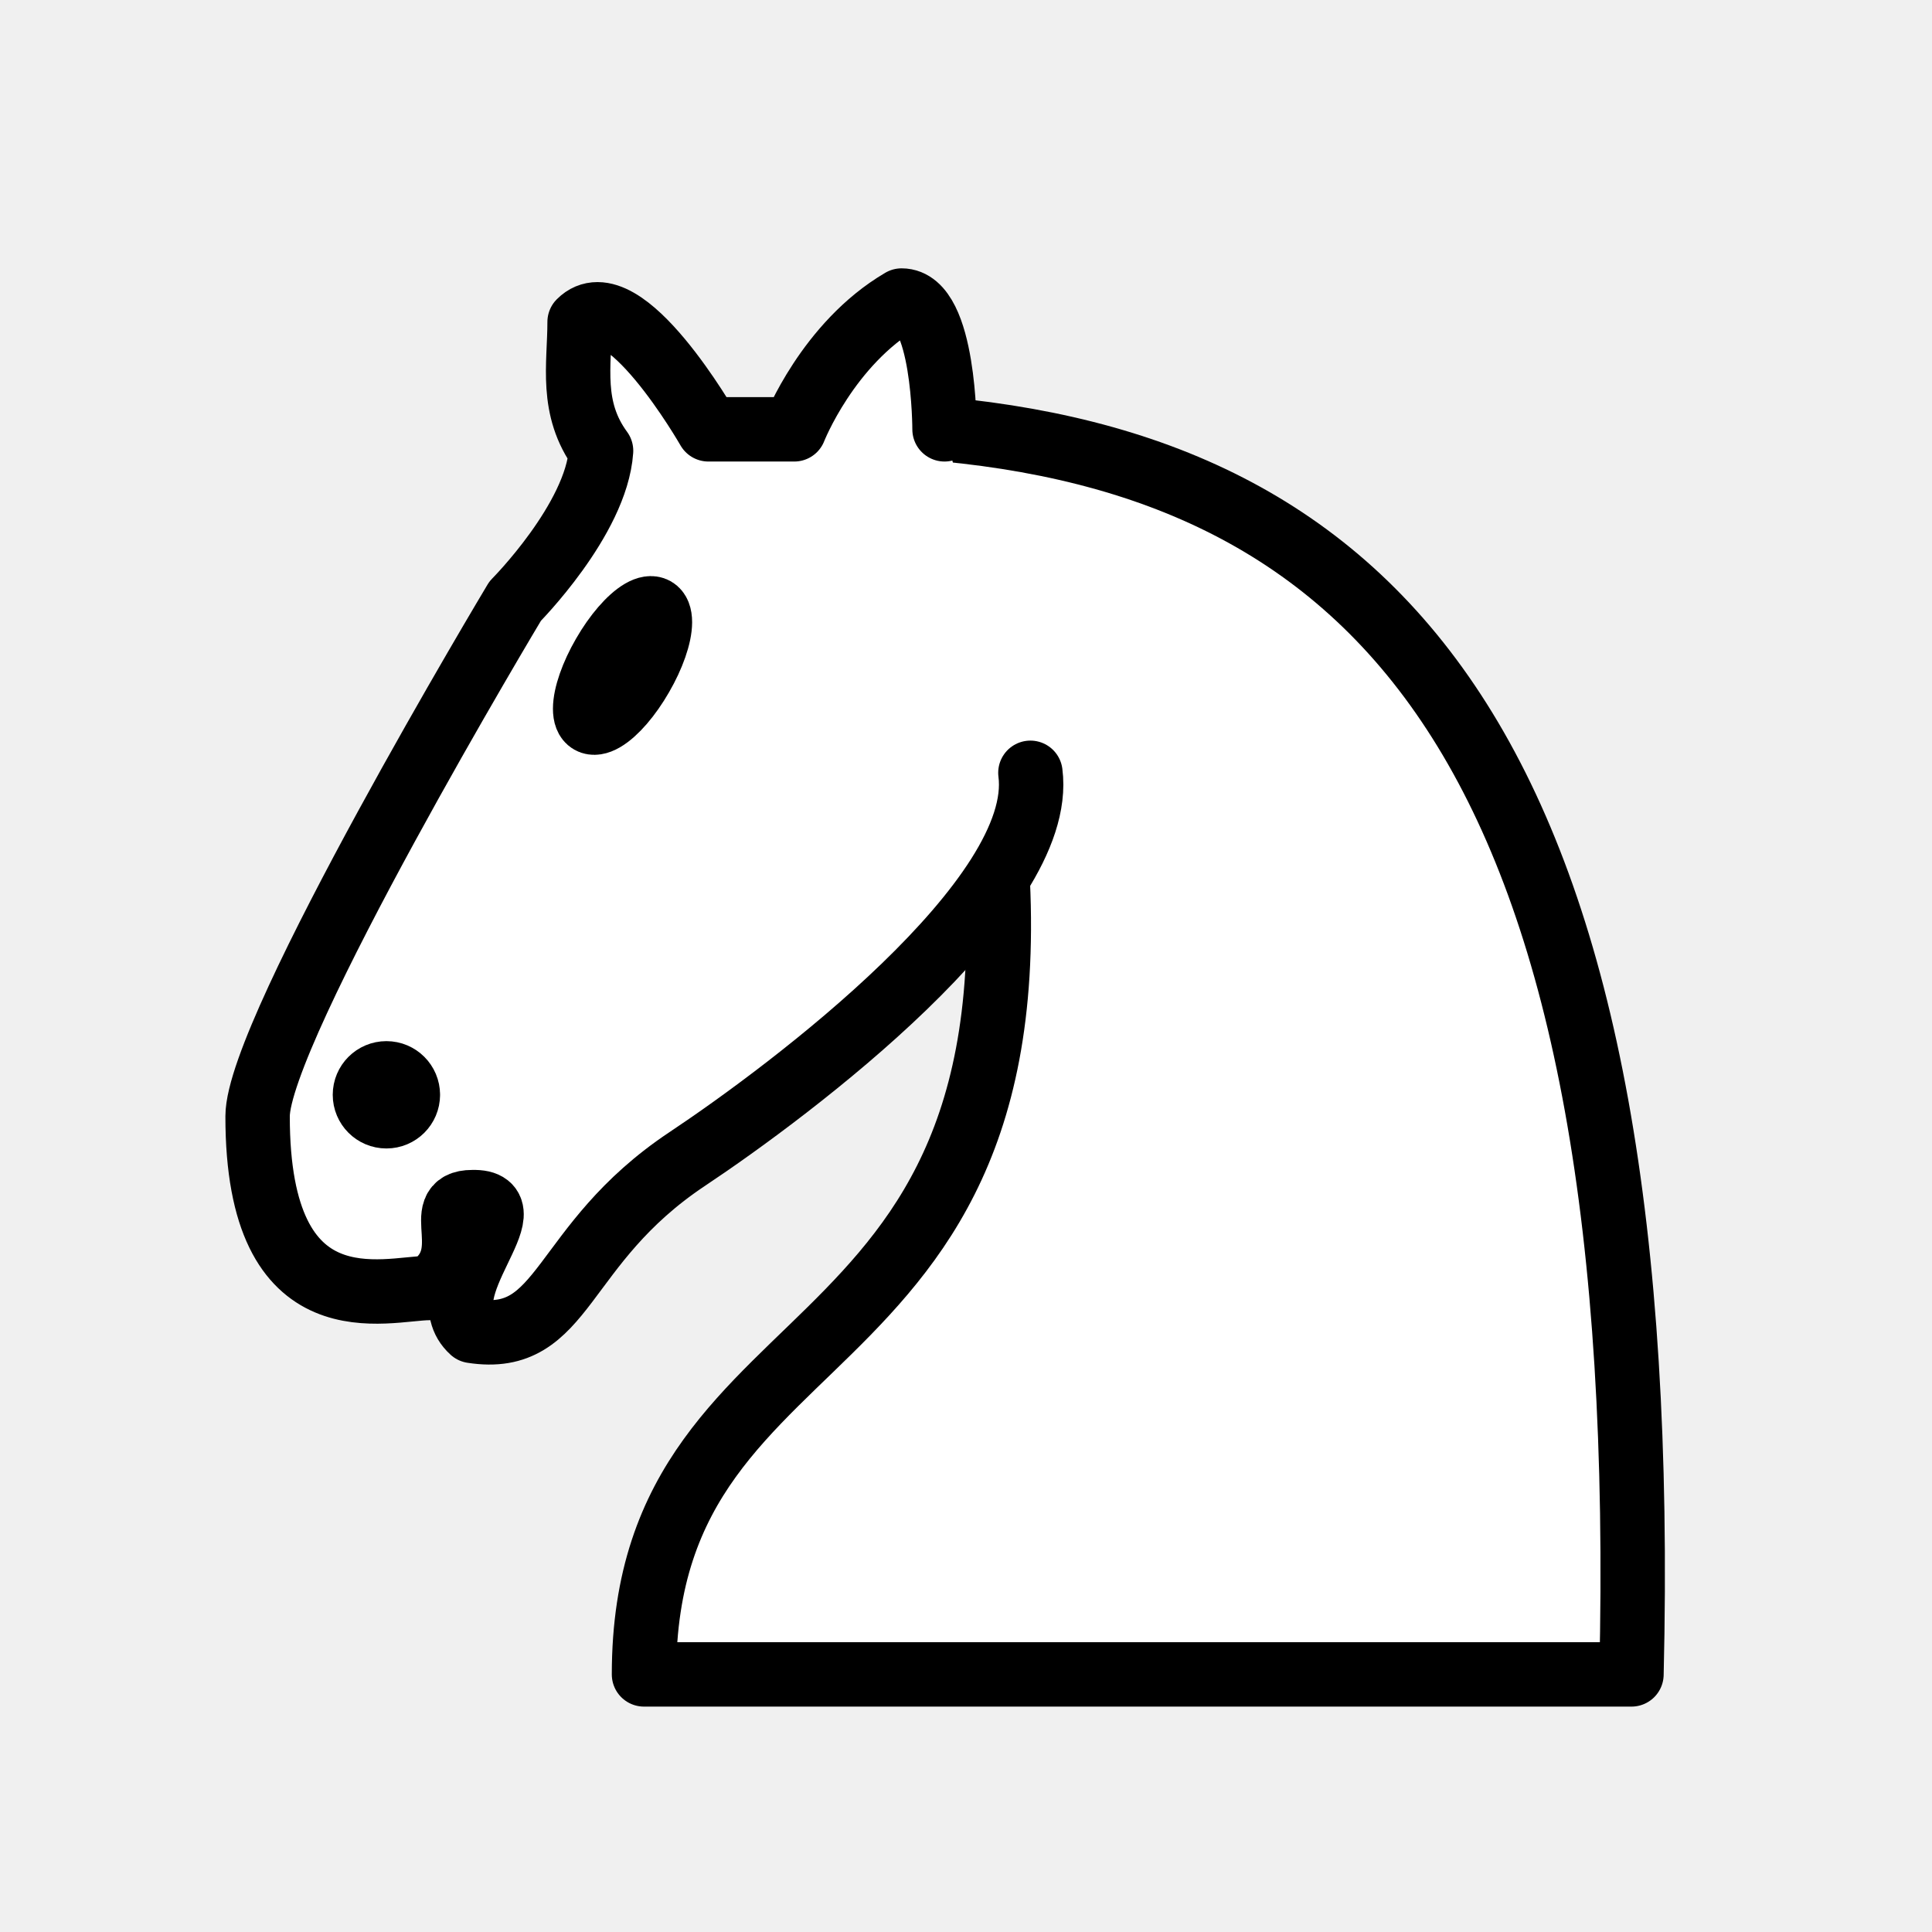
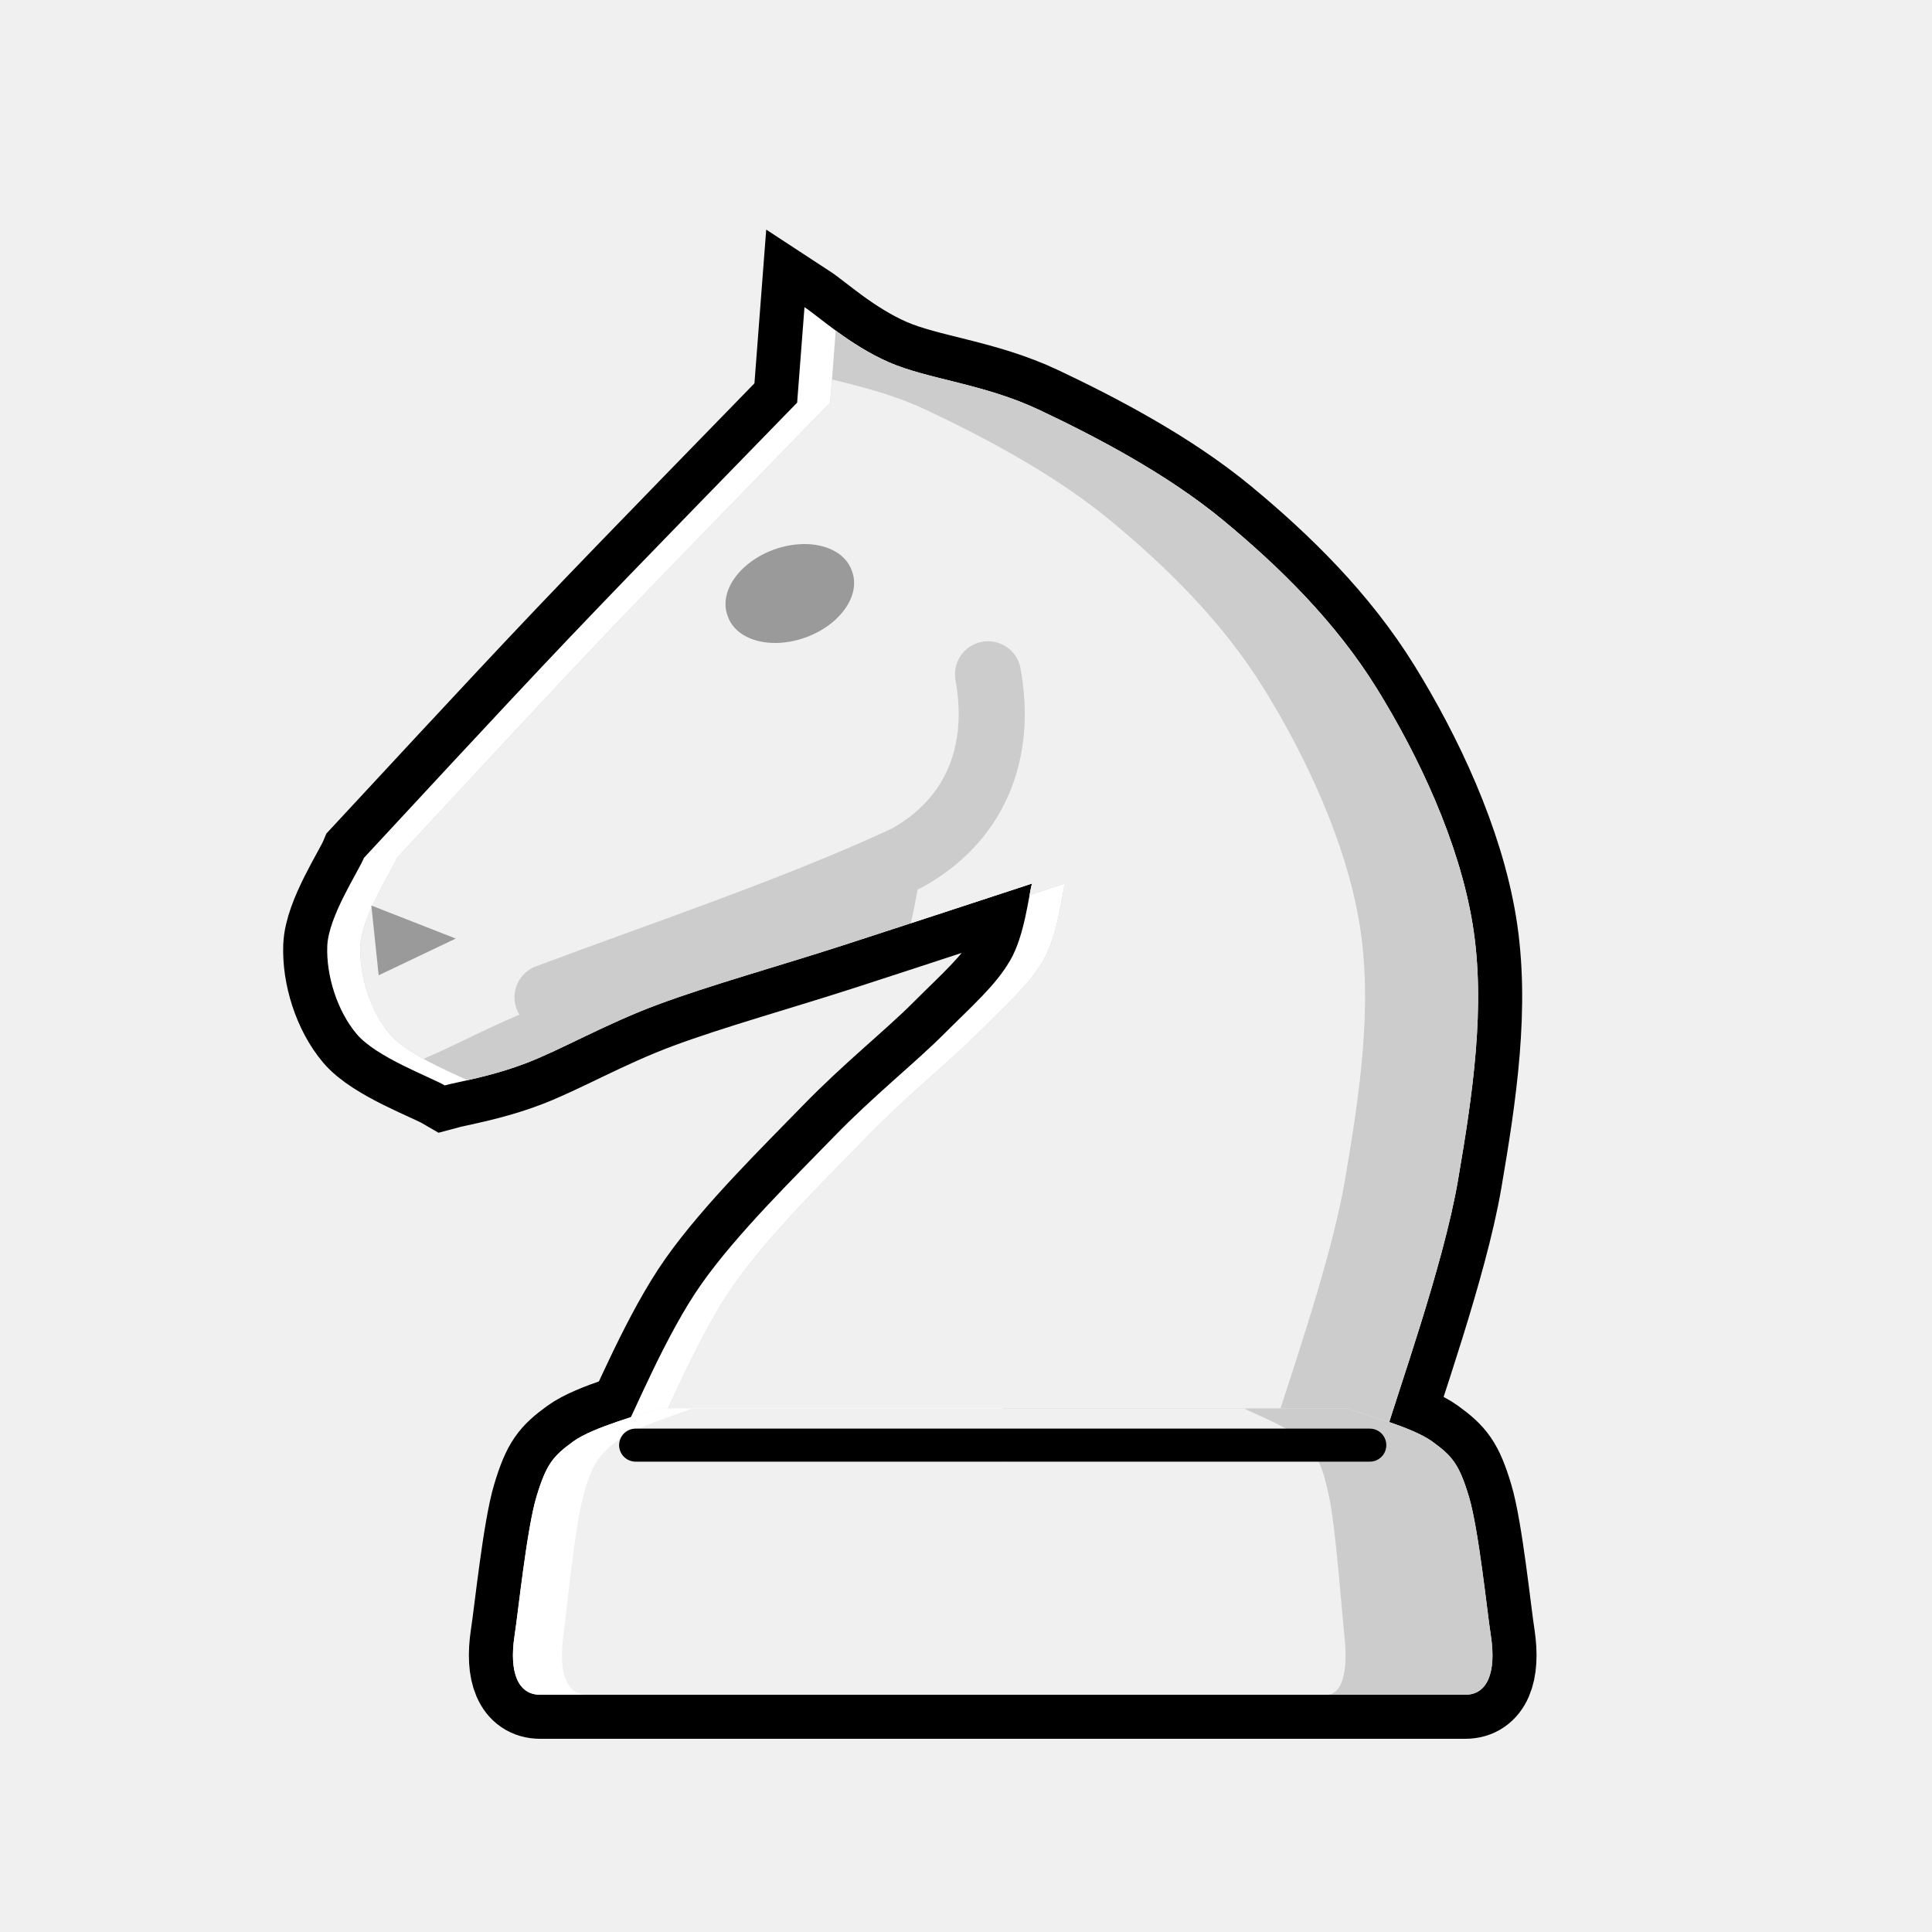
- <svg xmlns="http://www.w3.org/2000/svg" viewBox="0 0 45 45">
-   <g fill="none" fill-rule="evenodd" stroke="#000" stroke-linecap="round" stroke-linejoin="round" stroke-width="1.5">
-     <path fill="#fff" d="M22 10c10.5 1 16.5 8 16 29H15c0-9 10-6.5 8-21" />
-     <path fill="#fff" d="M24 18c.38 2.91-5.55 7.37-8 9-3 2-2.82 4.34-5 4-1.042-.94 1.41-3.04 0-3-1 0 .19 1.23-1 2-1 0-4.003 1-4-4 0-2 6-12 6-12s1.89-1.9 2-3.5c-.73-.994-.5-2-.5-3 1-1 3 2.5 3 2.5h2s.78-1.992 2.5-3c1 0 1 3 1 3" />
-     <path fill="#000" d="M9.5 25.5a.5.5 0 1 1-1 0 .5.5 0 1 1 1 0m5.433-9.75a.5 1.5 30 1 1-.866-.5.5 1.5 30 1 1 .866.5" />
+ <svg xmlns="http://www.w3.org/2000/svg" viewBox="0 0 50 50">
+   <g id="wn">
+     <defs>
+       <path id="kibitzown0" d="M20.6,7.2C20.983,7.45 21.833,8.233 22.9,8.7C23.967,9.167 25.483,9.283 27,10C28.517,10.717 30.467,11.733 32,13C33.533,14.267 35.067,15.767 36.2,17.6C37.333,19.433 38.433,21.767 38.8,24C39.167,26.233 38.8,28.667 38.4,31C38,33.333 36.733,36.833 36.4,38C32.933,38 19.067,38 15.6,38C15.967,37.3 16.833,35.167 17.8,33.8C18.767,32.433 20.3,30.933 21.4,29.8C22.5,28.667 23.6,27.8 24.4,27C25.2,26.2 25.8,25.683 26.2,25C26.6,24.317 26.7,23.25 26.8,22.9C25.933,23.183 23.3,24.05 21.6,24.6C19.9,25.15 18.033,25.667 16.6,26.2C15.167,26.733 13.967,27.433 13,27.8C12.033,28.167 11.167,28.3 10.8,28.4C10.4,28.167 8.933,27.633 8.4,27C7.867,26.367 7.567,25.4 7.6,24.6C7.633,23.8 8.433,22.6 8.6,22.2C9.533,21.2 12.233,18.267 14.2,16.2C16.167,14.133 19.367,10.867 20.4,9.8C20.433,9.367 20.567,7.633 20.6,7.2Z" />
+       <clipPath id="kibitzown0c">
+         <use href="#kibitzown0" />
+       </clipPath>
+       <clipPath id="kibitzown0r">
+         <use href="#kibitzown0" transform="translate(0.9 0)" />
+       </clipPath>
+       <path id="kibitzown1" d="M26,37.2L35.4,37.2C35.783,37.35 37.15,37.7 37.7,38.1C38.25,38.5 38.433,38.717 38.7,39.6C38.967,40.483 39.2,42.767 39.3,43.4C39.45,44.4 39.2,45 38.6,45L26,45L13.4,45C12.8,45 12.55,44.4 12.7,43.4C12.8,42.767 13.033,40.483 13.3,39.6C13.567,38.717 13.75,38.5 14.3,38.1C14.85,37.7 16.217,37.35 16.6,37.2L26,37.2Z" />
+       <clipPath id="kibitzown1c">
+         <use href="#kibitzown1" />
+       </clipPath>
+       <clipPath id="kibitzownR0">
+         <rect x="26" y="-10" width="70" height="70" />
+       </clipPath>
+       <clipPath id="kibitzownL0">
+         <rect x="-44" y="-10" width="70" height="70" />
+       </clipPath>
+     </defs>
+     <g transform="translate(25 45) scale(0.95) translate(-25 -46.2)">
+       <use href="#kibitzown0" fill="#000" stroke="#000" stroke-width="2.4" stroke-linejoin="miter" stroke-miterlimit="2.5" />
+       <use href="#kibitzown1" fill="#000" stroke="#000" stroke-width="2.4" stroke-linejoin="miter" stroke-miterlimit="2.5" />
+       <g clip-path="url(#kibitzown0c)">
+         <use href="#kibitzown0" fill="#ffffff" />
+         <g clip-path="url(#kibitzown0r)">
+           <use href="#kibitzown0" fill="#cccccc" />
+           <use href="#kibitzown0" transform="translate(-3.08 0)" fill="#f0f0f0" />
+         </g>
+         <use href="#kibitzown1" transform="translate(0.4 1.3)" fill="#cccccc" />
+       </g>
+       <g clip-path="url(#kibitzown1c)">
+         <use href="#kibitzown1" fill="#f0f0f0" />
+         <g clip-path="url(#kibitzownR0)">
+           <use href="#kibitzown1" fill="#cccccc" />
+           <use href="#kibitzown1" transform="translate(26 0) scale(0.7 1) translate(-26 0)" fill="#f0f0f0" />
+         </g>
+         <g clip-path="url(#kibitzownL0)">
+           <use href="#kibitzown1" fill="#ffffff" />
+           <use href="#kibitzown1" transform="translate(26 0) scale(0.9 1) translate(-26 0)" fill="#f0f0f0" />
+         </g>
+       </g>
+       <path d="M13.6,26 C16.8,24.8 20.4,23.6 23.4,22.2 C25.2,21.2 26,19.4 25.6,17.2" fill="none" stroke="#cccccc" stroke-width="1.8" stroke-linecap="round" />
+       <path d="M16,38.2H36" fill="none" stroke="#000" stroke-width="0.9" stroke-linecap="round" />
+       <path d="M18.509,15.616 A1.8,1.25 -20 1,1 21.891,14.384 A1.8,1.25 -20 1,1 18.509,15.616 Z" fill="#9a9a9a" />
+       <path d="M8.8,23.5 L11.1,24.4 L9,25.4 Z" fill="#9a9a9a" />
+     </g>
  </g>
</svg>
